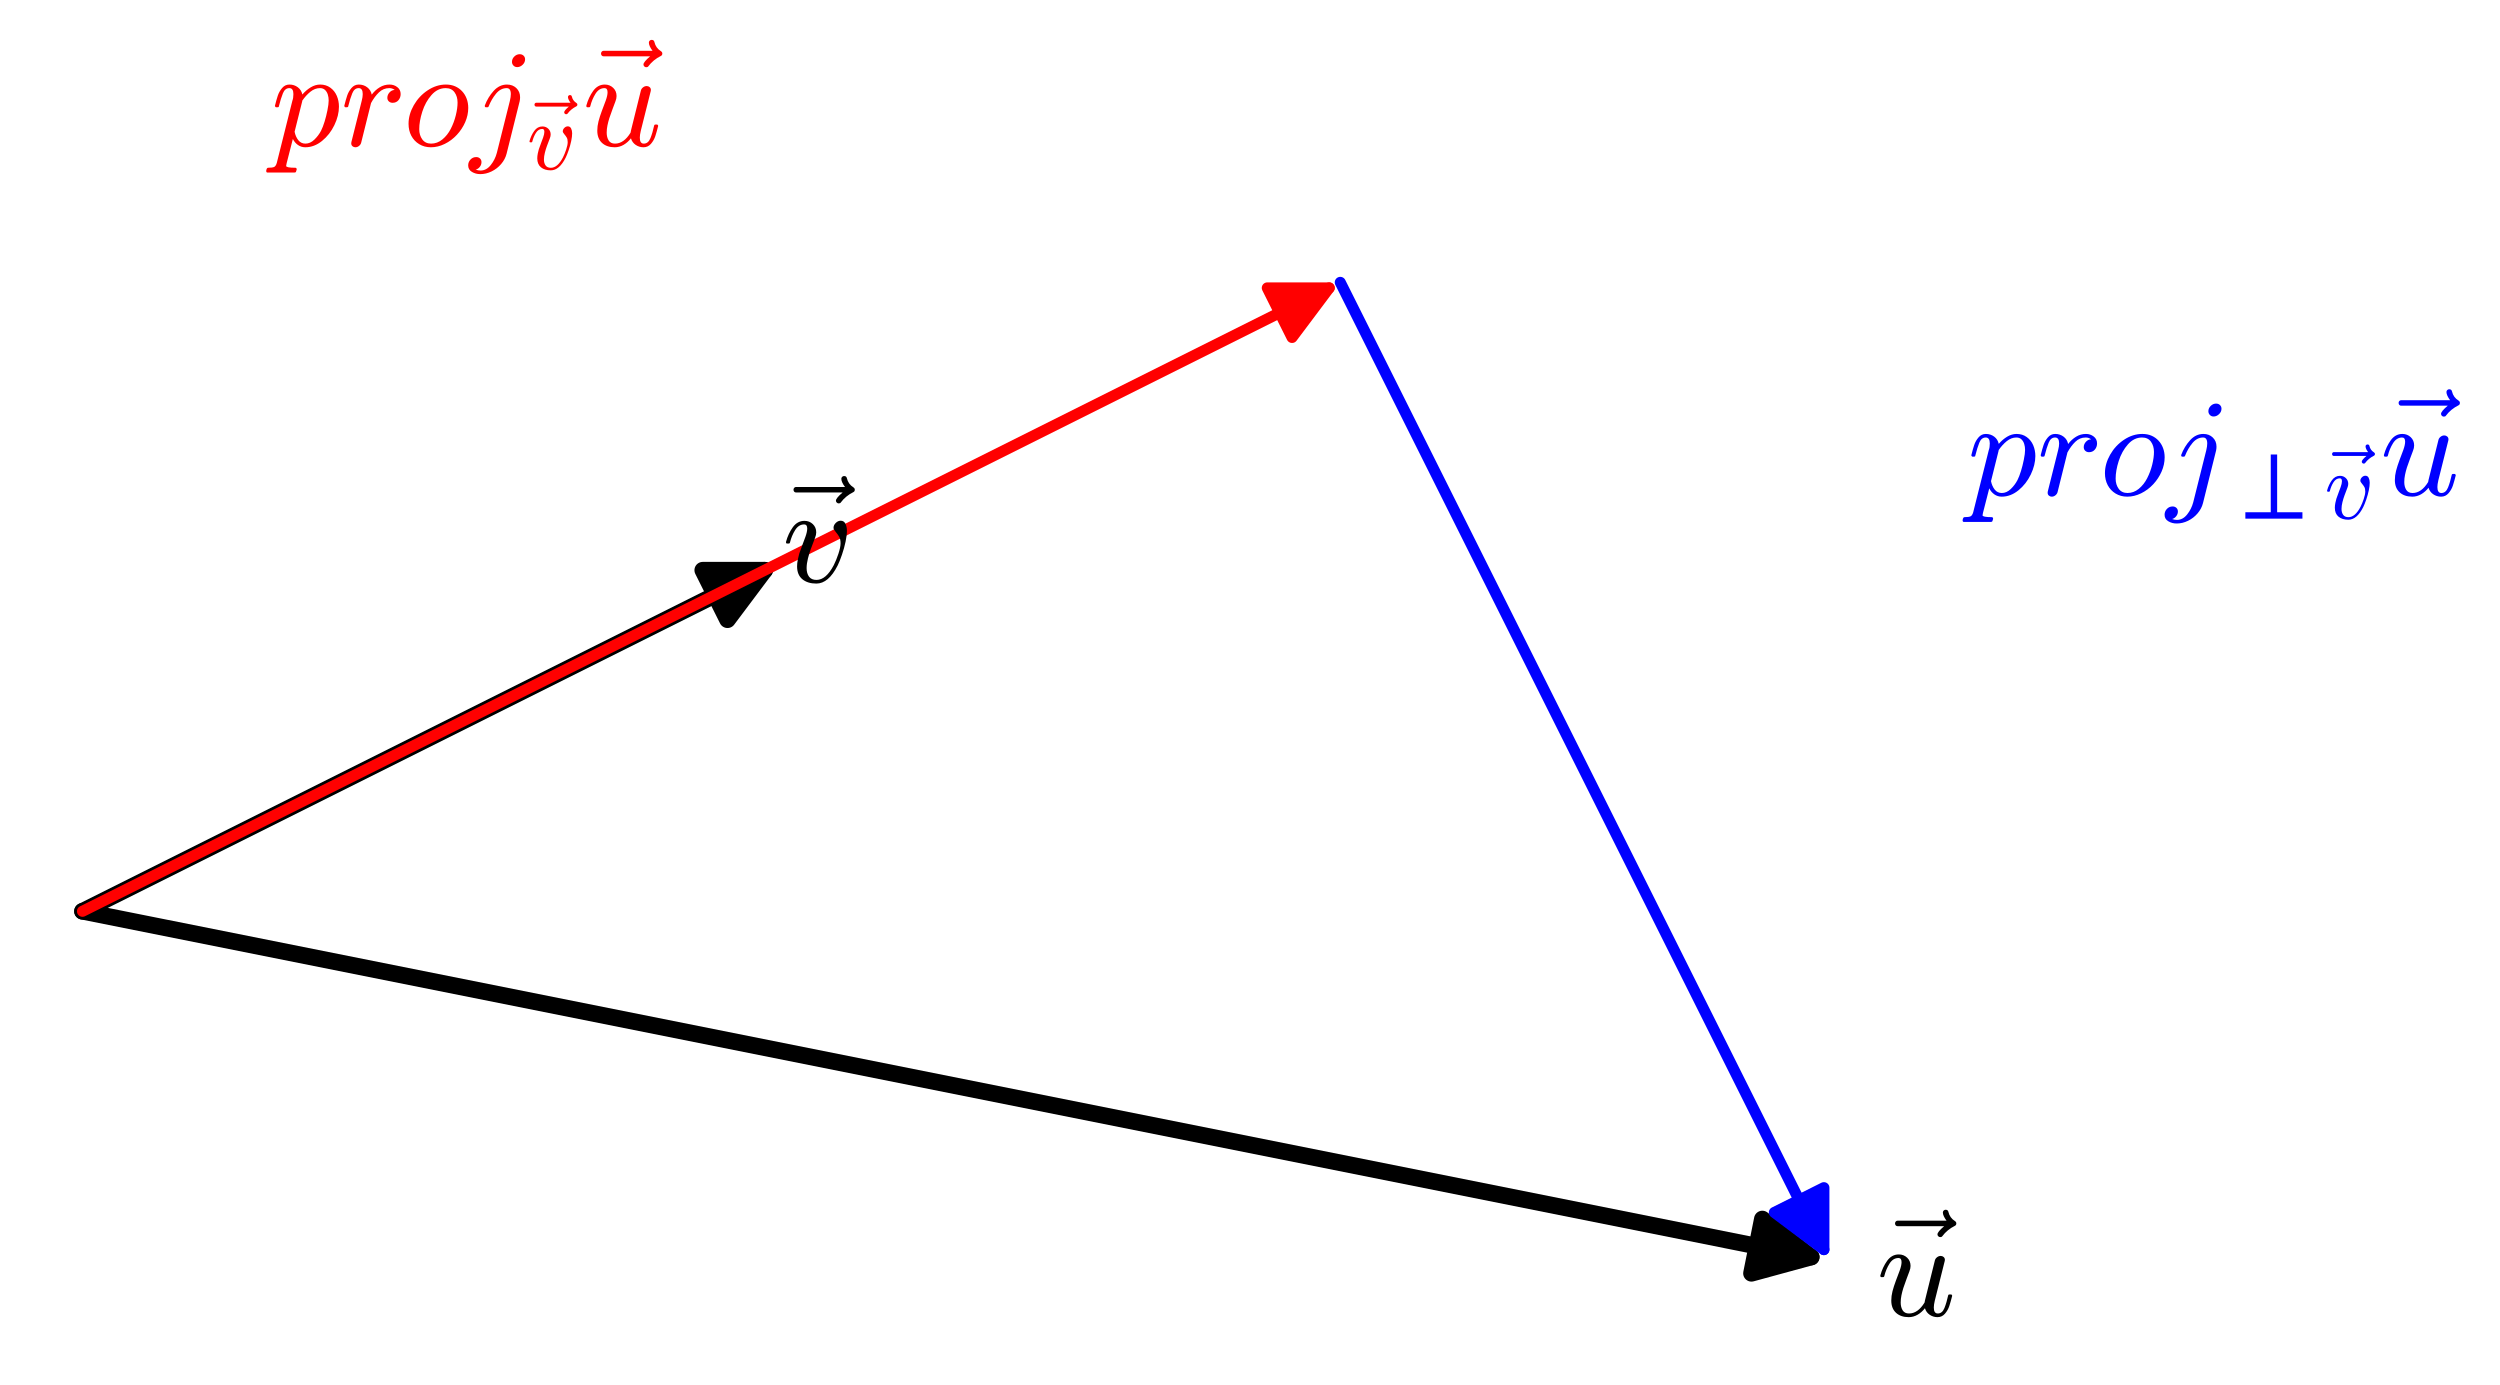
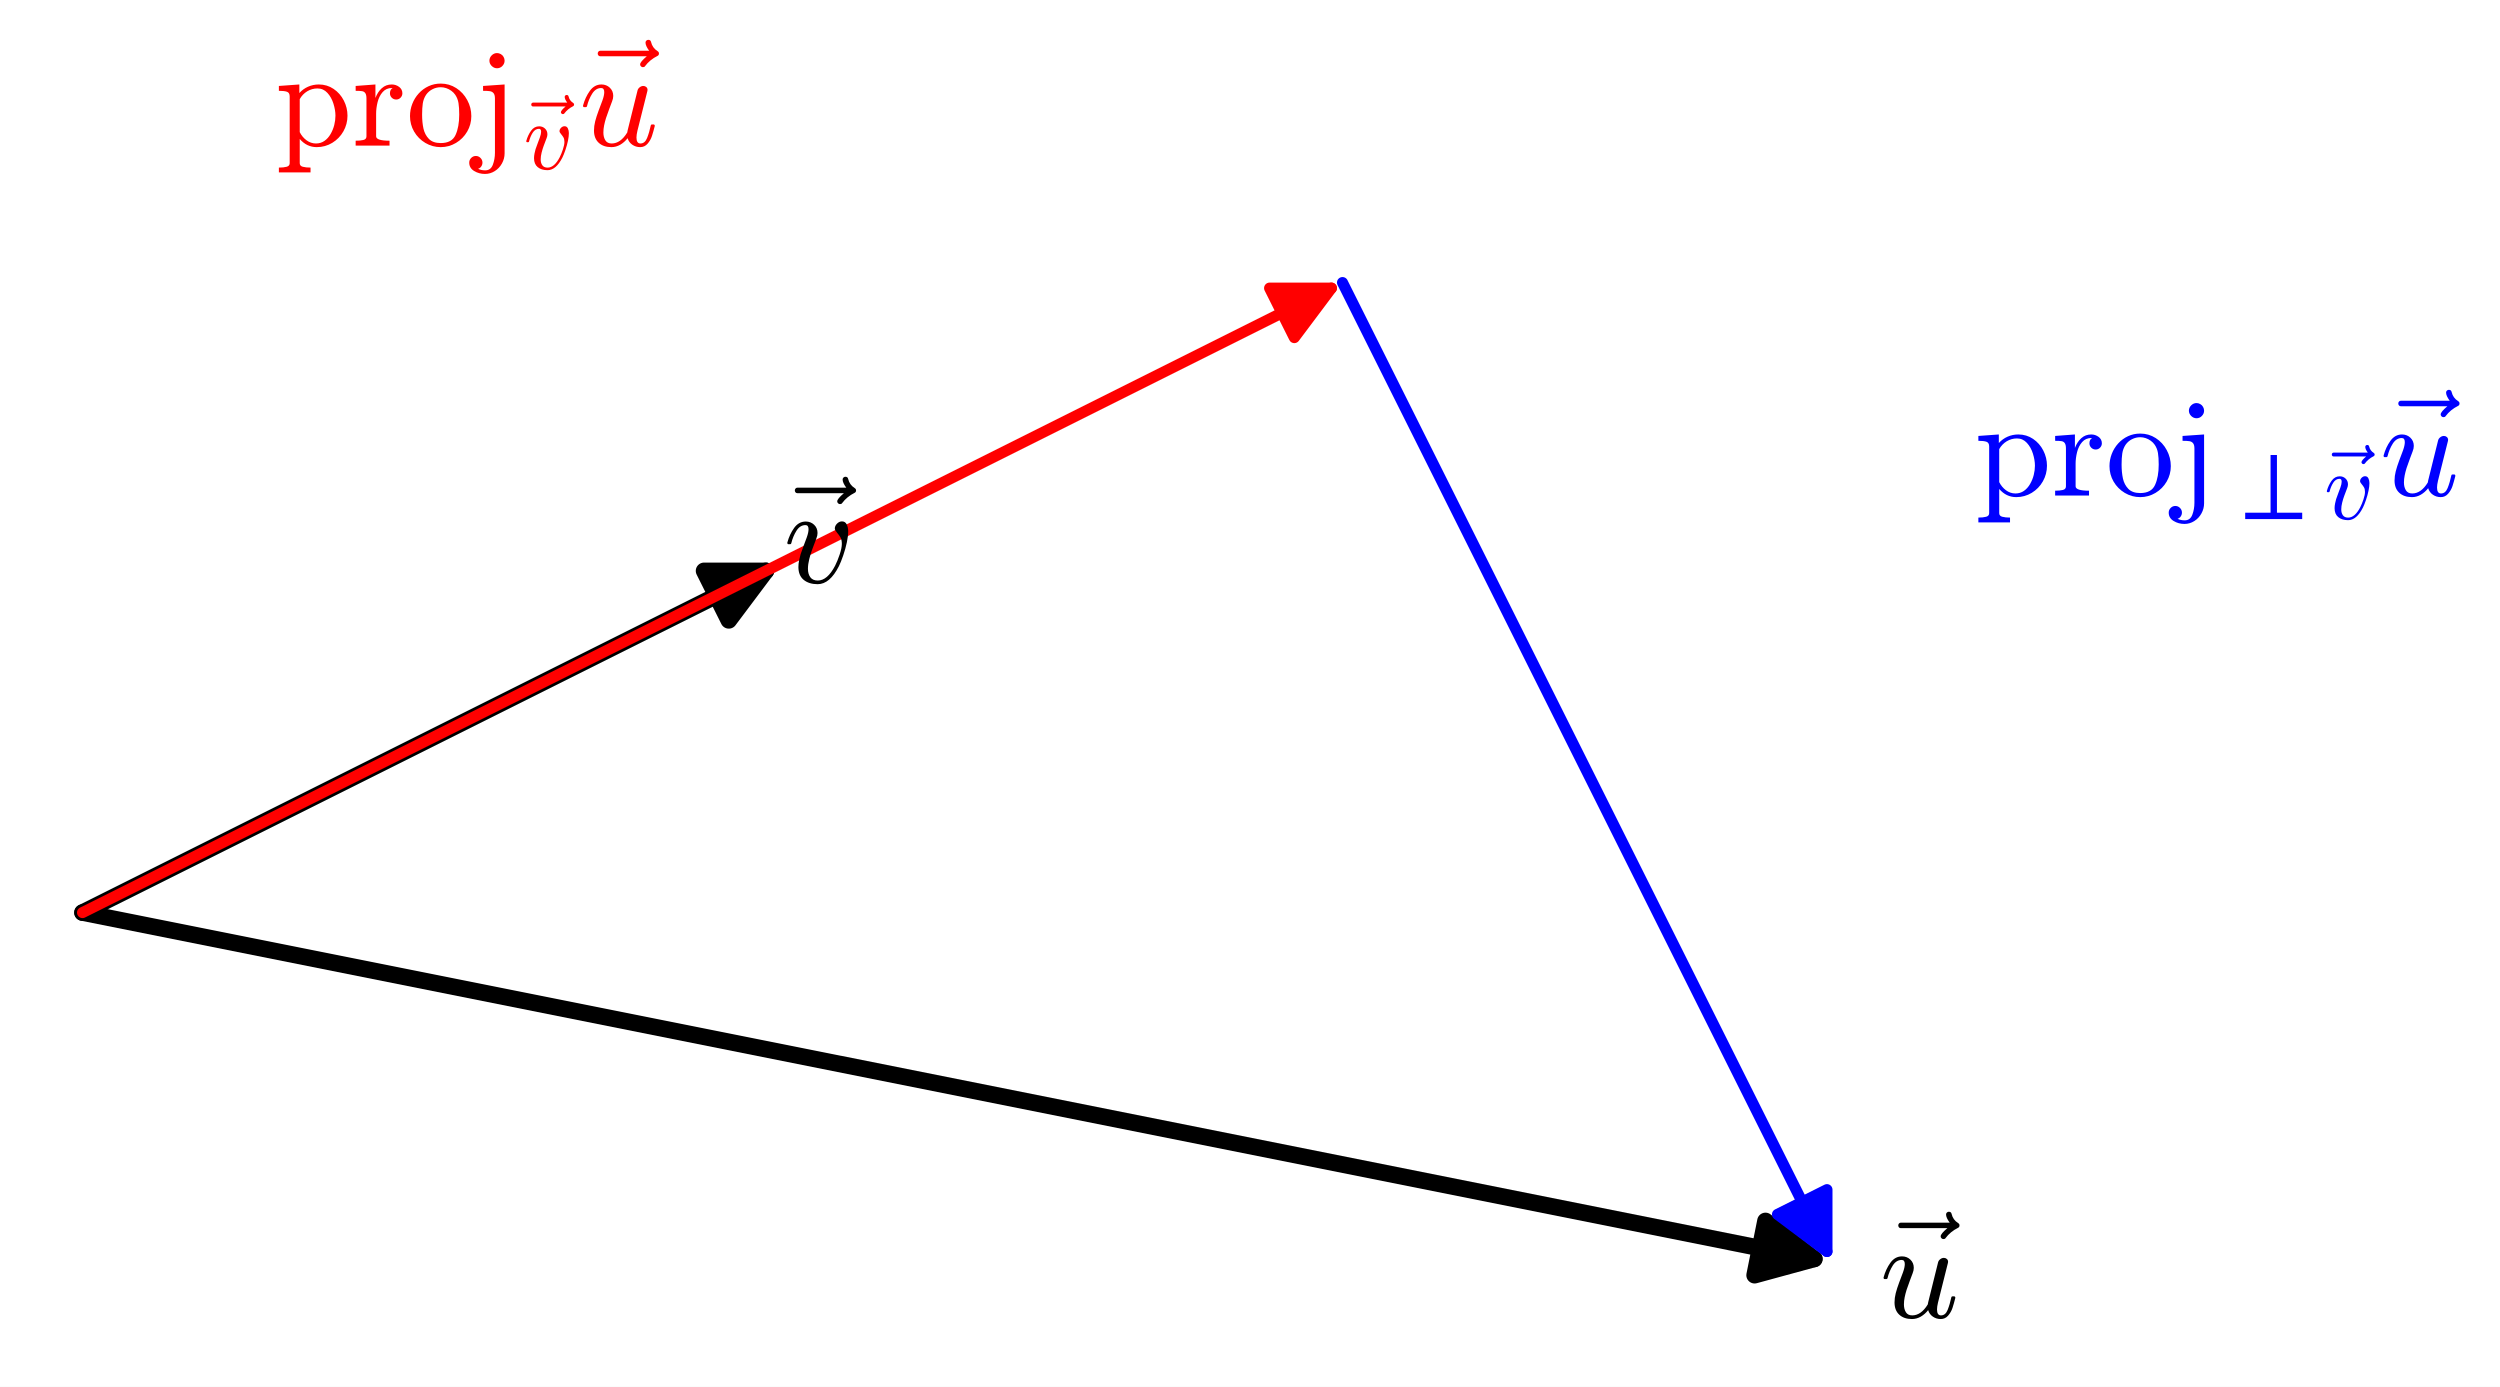
- <svg xmlns="http://www.w3.org/2000/svg" xmlns:xlink="http://www.w3.org/1999/xlink" width="451.512pt" height="250.135pt" viewBox="0 0 451.512 250.135" version="1.1">
+ <svg xmlns="http://www.w3.org/2000/svg" xmlns:xlink="http://www.w3.org/1999/xlink" width="451.957pt" height="250.711pt" viewBox="0 0 451.957 250.711" version="1.1">
  <defs>
    <style type="text/css">*{stroke-linejoin: round; stroke-linecap: butt}</style>
  </defs>
  <g id="figure_1">
    <g id="patch_1">
-       <path d="M 0 250.135  L 451.512 250.135  L 451.512 0  L 0 0  z " style="fill: #ffffff" />
+       <path d="M 0 250.711  L 451.957 250.711  L 451.957 0  L 0 0  z " style="fill: #ffffff" />
    </g>
    <g id="axes_1">
      <g id="patch_2">
-         <path d="M 7.2 235.065  L 407.511 235.065  L 407.511 15.222  L 7.2 15.222  z " style="fill: #ffffff" />
+         <path d="M 7.2 235.652  L 408.601 235.652  L 408.601 15.211  L 7.2 15.211  z " style="fill: #ffffff" />
      </g>
      <g id="matplotlib.axis_1" />
      <g id="matplotlib.axis_2" />
      <g id="patch_3">
-         <path d="M 14.898 164.582  Q 172.65 196.132 327.113 227.024  " clip-path="url(#pf32ed70d70)" style="fill: none; stroke: #000000; stroke-width: 3; stroke-linecap: round" />
-         <path d="M 318.287 220.16  L 327.113 227.024  L 316.326 229.966  L 318.287 220.16  z " clip-path="url(#pf32ed70d70)" style="stroke: #000000; stroke-width: 3; stroke-linecap: round" />
+         <path d="M 14.919 164.977  Q 173.101 196.613 327.993 227.591  " clip-path="url(#p65ced863d9)" style="fill: none; stroke: #000000; stroke-width: 3; stroke-linecap: round" />
+         <path d="M 319.168 220.727  L 327.993 227.591  L 317.206 230.533  L 319.168 220.727  z " clip-path="url(#p65ced863d9)" style="stroke: #000000; stroke-width: 3; stroke-linecap: round" />
      </g>
      <g id="patch_4">
-         <path d="M 14.898 164.582  Q 77.999 133.031 138.1 102.981  " clip-path="url(#pf32ed70d70)" style="fill: none; stroke: #000000; stroke-width: 3; stroke-linecap: round" />
-         <path d="M 126.919 102.981  L 138.1 102.981  L 131.391 111.925  L 126.919 102.981  z " clip-path="url(#pf32ed70d70)" style="stroke: #000000; stroke-width: 3; stroke-linecap: round" />
+         <path d="M 14.919 164.977  Q 78.192 133.341 138.464 103.204  " clip-path="url(#p65ced863d9)" style="fill: none; stroke: #000000; stroke-width: 3; stroke-linecap: round" />
+         <path d="M 127.284 103.204  L 138.464 103.204  L 131.756 112.149  L 127.284 103.204  z " clip-path="url(#p65ced863d9)" style="stroke: #000000; stroke-width: 3; stroke-linecap: round" />
      </g>
      <g id="patch_5">
-         <path d="M 14.898 164.582  Q 128.479 107.791 240.061 52  " clip-path="url(#pf32ed70d70)" style="fill: none; stroke: #ff0000; stroke-width: 2; stroke-linecap: round" />
-         <path d="M 228.88 52  L 240.061 52  L 233.352 60.945  L 228.88 52  z " clip-path="url(#pf32ed70d70)" style="fill: #ff0000; stroke: #ff0000; stroke-width: 2; stroke-linecap: round" />
+         <path d="M 14.919 164.977  Q 128.81 108.032 240.7 52.086  " clip-path="url(#p65ced863d9)" style="fill: none; stroke: #ff0000; stroke-width: 2; stroke-linecap: round" />
+         <path d="M 229.52 52.086  L 240.7 52.086  L 233.992 61.031  L 229.52 52.086  z " clip-path="url(#p65ced863d9)" style="fill: #ff0000; stroke: #ff0000; stroke-width: 2; stroke-linecap: round" />
      </g>
      <g id="patch_6">
-         <path d="M 242.061 51  Q 286.231 139.341 329.402 225.682  " clip-path="url(#pf32ed70d70)" style="fill: none; stroke: #0000ff; stroke-width: 2; stroke-linecap: round" />
-         <path d="M 329.402 214.502  L 329.402 225.682  L 320.457 218.974  L 329.402 214.502  z " clip-path="url(#pf32ed70d70)" style="fill: #0000ff; stroke: #0000ff; stroke-width: 2; stroke-linecap: round" />
+         <path d="M 242.7 51.086  Q 286.991 139.668 330.282 226.249  " clip-path="url(#p65ced863d9)" style="fill: none; stroke: #0000ff; stroke-width: 2; stroke-linecap: round" />
+         <path d="M 330.282 215.069  L 330.282 226.249  L 321.338 219.541  L 330.282 215.069  z " clip-path="url(#p65ced863d9)" style="fill: #0000ff; stroke: #0000ff; stroke-width: 2; stroke-linecap: round" />
      </g>
      <g id="text_1">
-         <g transform="translate(338.9268 237.7357) scale(0.25 -0.25)">
+         <g transform="translate(339.8499 238.3113) scale(0.25 -0.25)">
          <defs>
            <path id="Cmmi10-7e" d="M 1281 3809  Q 1231 3809 1198 3846  Q 1166 3884 1166 3938  Q 1166 3984 1198 4023  Q 1231 4063 1281 4063  L 3547 4063  Q 3378 4291 3378 4441  Q 3378 4497 3417 4533  Q 3456 4569 3506 4569  Q 3613 4569 3634 4469  Q 3697 4194 3938 4044  Q 4000 4003 4000 3938  Q 4000 3859 3938 3828  Q 3575 3647 3353 3347  Q 3328 3303 3256 3303  Q 3209 3303 3168 3340  Q 3128 3378 3128 3431  Q 3128 3547 3438 3809  L 1281 3809  z " transform="scale(0.015625)" />
            <path id="Cmmi10-75" d="M 678 697  Q 678 906 734 1126  Q 791 1347 892 1617  Q 994 1888 1069 2088  Q 1153 2322 1153 2472  Q 1153 2663 1013 2663  Q 759 2663 595 2402  Q 431 2141 353 1819  Q 341 1778 300 1778  L 225 1778  Q 172 1778 172 1838  L 172 1856  Q 275 2238 487 2533  Q 700 2828 1025 2828  Q 1253 2828 1411 2678  Q 1569 2528 1569 2297  Q 1569 2178 1516 2047  Q 1488 1969 1388 1706  Q 1288 1444 1234 1272  Q 1181 1100 1147 934  Q 1113 769 1113 603  Q 1113 391 1203 244  Q 1294 97 1497 97  Q 1906 97 2216 603  Q 2222 628 2226 651  Q 2231 675 2234 697  L 2694 2553  Q 2716 2638 2794 2698  Q 2872 2759 2963 2759  Q 3041 2759 3098 2709  Q 3156 2659 3156 2578  Q 3156 2541 3150 2528  L 2688 684  Q 2644 494 2644 372  Q 2644 97 2828 97  Q 3034 97 3136 351  Q 3238 606 3309 941  Q 3322 978 3359 978  L 3438 978  Q 3463 978 3478 956  Q 3494 934 3494 916  Q 3425 641 3361 444  Q 3297 247 3159 87  Q 3022 -72 2816 -72  Q 2613 -72 2452 39  Q 2291 150 2234 341  Q 2088 153 1894 40  Q 1700 -72 1484 -72  Q 1116 -72 897 129  Q 678 331 678 697  z " transform="scale(0.015625)" />
          </defs>
          <use xlink:href="#Cmmi10-7e" transform="translate(-4.924316 5.609375)" />
          <use xlink:href="#Cmmi10-75" transform="translate(0 0.53125)" />
        </g>
      </g>
      <g id="text_2">
-         <g transform="translate(141.2847 105.2243) scale(0.25 -0.25)">
+         <g transform="translate(141.6665 105.4391) scale(0.25 -0.25)">
          <defs>
            <path id="Cmmi10-76" d="M 684 722  Q 684 866 718 1037  Q 753 1209 787 1320  Q 822 1431 944 1753  Q 1066 2075 1069 2088  Q 1153 2322 1153 2472  Q 1153 2663 1013 2663  Q 759 2663 595 2402  Q 431 2141 353 1819  Q 341 1778 300 1778  L 225 1778  Q 172 1778 172 1838  L 172 1856  Q 275 2238 487 2533  Q 700 2828 1025 2828  Q 1253 2828 1411 2678  Q 1569 2528 1569 2297  Q 1569 2178 1516 2047  Q 1391 1722 1319 1526  Q 1247 1331 1186 1089  Q 1125 847 1125 641  Q 1125 400 1236 248  Q 1347 97 1581 97  Q 2025 97 2381 781  Q 2494 1003 2594 1303  Q 2694 1603 2694 1791  Q 2694 1984 2631 2092  Q 2569 2200 2469 2317  Q 2369 2434 2369 2503  Q 2369 2628 2472 2731  Q 2575 2834 2700 2834  Q 2853 2834 2920 2693  Q 2988 2553 2988 2375  Q 2988 2163 2927 1869  Q 2866 1575 2758 1259  Q 2650 944 2559 763  Q 2138 -72 1575 -72  Q 1172 -72 928 129  Q 684 331 684 722  z " transform="scale(0.015625)" />
          </defs>
          <use xlink:href="#Cmmi10-7e" transform="translate(-10.12158 5.609375)" />
          <use xlink:href="#Cmmi10-76" transform="translate(0 0.4375)" />
        </g>
      </g>
      <g id="text_3">
-         <g style="fill: #ff0000" transform="translate(48.93401 26.45) scale(0.25 -0.25)">
+         <g style="fill: #ff0000" transform="translate(49.76901 26.45) scale(0.25 -0.25)">
          <defs>
-             <path id="Cmmi10-70" d="M -159 -1241  Q -219 -1241 -219 -1159  Q -197 -1019 -134 -1019  Q 66 -1019 145 -983  Q 225 -947 269 -800  L 991 2081  Q 1038 2200 1038 2388  Q 1038 2663 850 2663  Q 650 2663 553 2423  Q 456 2184 366 1819  Q 366 1778 313 1778  L 238 1778  Q 222 1778 203 1801  Q 184 1825 184 1844  Q 253 2122 317 2315  Q 381 2509 517 2668  Q 653 2828 856 2828  Q 1075 2828 1240 2704  Q 1406 2581 1453 2369  Q 1628 2572 1840 2700  Q 2053 2828 2278 2828  Q 2547 2828 2745 2684  Q 2944 2541 3044 2308  Q 3144 2075 3144 1806  Q 3144 1394 2933 953  Q 2722 513 2361 220  Q 2000 -72 1588 -72  Q 1400 -72 1248 34  Q 1097 141 1013 313  L 722 -825  Q 706 -919 703 -934  Q 703 -1019 1125 -1019  Q 1191 -1019 1191 -1100  Q 1169 -1184 1155 -1212  Q 1141 -1241 1081 -1241  L -159 -1241  z M 1594 97  Q 1816 97 2006 280  Q 2197 463 2316 691  Q 2403 863 2479 1111  Q 2556 1359 2612 1640  Q 2669 1922 2669 2088  Q 2669 2234 2630 2362  Q 2591 2491 2502 2577  Q 2413 2663 2266 2663  Q 2031 2663 1823 2495  Q 1616 2328 1447 2081  L 1447 2059  L 1094 647  Q 1138 419 1263 258  Q 1388 97 1594 97  z " transform="scale(0.015625)" />
-             <path id="Cmmi10-72" d="M 494 109  Q 494 147 500 166  L 978 2075  Q 1025 2253 1025 2388  Q 1025 2663 838 2663  Q 638 2663 541 2423  Q 444 2184 353 1819  Q 353 1800 334 1789  Q 316 1778 300 1778  L 225 1778  Q 203 1778 187 1801  Q 172 1825 172 1844  Q 241 2122 305 2315  Q 369 2509 505 2668  Q 641 2828 844 2828  Q 1066 2828 1233 2700  Q 1400 2572 1441 2363  Q 1603 2575 1811 2701  Q 2019 2828 2266 2828  Q 2469 2828 2623 2709  Q 2778 2591 2778 2388  Q 2778 2225 2676 2104  Q 2575 1984 2406 1984  Q 2303 1984 2233 2048  Q 2163 2113 2163 2216  Q 2163 2356 2266 2467  Q 2369 2578 2503 2578  Q 2400 2663 2253 2663  Q 1978 2663 1775 2467  Q 1572 2272 1409 1972  L 953 141  Q 931 53 854 -9  Q 778 -72 684 -72  Q 606 -72 550 -22  Q 494 28 494 109  z " transform="scale(0.015625)" />
-             <path id="Cmmi10-6f" d="M 1288 -72  Q 984 -72 748 72  Q 513 216 384 459  Q 256 703 256 1013  Q 256 1447 498 1872  Q 741 2297 1142 2562  Q 1544 2828 1984 2828  Q 2222 2828 2408 2747  Q 2594 2666 2731 2519  Q 2869 2372 2942 2175  Q 3016 1978 3016 1747  Q 3016 1413 2875 1089  Q 2734 766 2489 502  Q 2244 238 1928 83  Q 1613 -72 1288 -72  z M 1300 97  Q 1584 97 1820 290  Q 2056 484 2207 779  Q 2359 1075 2440 1403  Q 2522 1731 2522 1997  Q 2522 2275 2383 2469  Q 2244 2663 1972 2663  Q 1597 2663 1315 2342  Q 1034 2022 892 1576  Q 750 1131 750 763  Q 750 484 892 290  Q 1034 97 1300 97  z " transform="scale(0.015625)" />
-             <path id="Cmmi10-6a" d="M -84 -909  Q -84 -753 23 -639  Q 131 -525 288 -525  Q 391 -525 461 -589  Q 531 -653 531 -756  Q 531 -878 454 -976  Q 378 -1075 263 -1106  Q 375 -1147 488 -1147  Q 759 -1147 959 -895  Q 1159 -644 1241 -331  L 1844 2075  Q 1888 2259 1888 2388  Q 1888 2663 1697 2663  Q 1416 2663 1205 2408  Q 994 2153 863 1819  Q 850 1778 813 1778  L 738 1778  Q 684 1778 684 1838  L 684 1856  Q 828 2241 1093 2534  Q 1359 2828 1709 2828  Q 1975 2828 2145 2662  Q 2316 2497 2316 2241  Q 2316 2150 2297 2059  L 1691 -372  Q 1625 -631 1440 -847  Q 1256 -1063 1000 -1188  Q 744 -1313 475 -1313  Q 259 -1313 87 -1209  Q -84 -1106 -84 -909  z M 1941 3878  Q 1941 4019 2050 4125  Q 2159 4231 2297 4231  Q 2406 4231 2476 4164  Q 2547 4097 2547 3994  Q 2547 3850 2433 3742  Q 2319 3634 2181 3634  Q 2078 3634 2009 3706  Q 1941 3778 1941 3878  z " transform="scale(0.015625)" />
+             <path id="Cmr10-70" d="M 166 -1241  L 166 -1019  Q 384 -1019 525 -981  Q 666 -944 666 -813  L 666 2272  Q 666 2447 541 2490  Q 416 2534 166 2534  L 166 2759  L 1113 2828  L 1113 2431  Q 1288 2625 1520 2726  Q 1753 2828 2016 2828  Q 2394 2828 2697 2623  Q 3000 2419 3170 2086  Q 3341 1753 3341 1381  Q 3341 994 3152 659  Q 2963 325 2636 126  Q 2309 -72 1919 -72  Q 1453 -72 1131 306  L 1131 -813  Q 1131 -944 1273 -981  Q 1416 -1019 1631 -1019  L 1631 -1241  L 166 -1241  z M 1131 622  Q 1244 394 1444 245  Q 1644 97 1881 97  Q 2103 97 2273 215  Q 2444 334 2559 534  Q 2675 734 2729 954  Q 2784 1175 2784 1381  Q 2784 1638 2692 1936  Q 2600 2234 2411 2439  Q 2222 2644 1953 2644  Q 1694 2644 1476 2511  Q 1259 2378 1131 2150  L 1131 622  z " transform="scale(0.015625)" />
+             <path id="Cmr10-72" d="M 166 0  L 166 225  Q 384 225 525 259  Q 666 294 666 428  L 666 2175  Q 666 2347 614 2423  Q 563 2500 466 2517  Q 369 2534 166 2534  L 166 2759  L 1081 2828  L 1081 2203  Q 1184 2481 1375 2654  Q 1566 2828 1838 2828  Q 2028 2828 2178 2715  Q 2328 2603 2328 2419  Q 2328 2303 2245 2217  Q 2163 2131 2041 2131  Q 1922 2131 1837 2215  Q 1753 2300 1753 2419  Q 1753 2591 1875 2663  L 1838 2663  Q 1578 2663 1414 2475  Q 1250 2288 1181 2009  Q 1113 1731 1113 1478  L 1113 428  Q 1113 225 1734 225  L 1734 0  L 166 0  z " transform="scale(0.015625)" />
+             <path id="Cmr10-6f" d="M 1600 -72  Q 1216 -72 887 123  Q 559 319 368 647  Q 178 975 178 1363  Q 178 1656 283 1928  Q 388 2200 583 2414  Q 778 2628 1037 2748  Q 1297 2869 1600 2869  Q 1994 2869 2317 2661  Q 2641 2453 2828 2104  Q 3016 1756 3016 1363  Q 3016 978 2825 648  Q 2634 319 2307 123  Q 1981 -72 1600 -72  z M 1600 116  Q 2113 116 2284 487  Q 2456 859 2456 1434  Q 2456 1756 2422 1967  Q 2388 2178 2272 2350  Q 2200 2456 2089 2536  Q 1978 2616 1854 2658  Q 1731 2700 1600 2700  Q 1400 2700 1220 2609  Q 1041 2519 922 2350  Q 803 2169 770 1951  Q 738 1734 738 1434  Q 738 1075 800 789  Q 863 503 1052 309  Q 1241 116 1600 116  z " transform="scale(0.015625)" />
+             <path id="Cmr10-6a" d="M 128 -1075  Q 275 -1147 459 -1147  Q 713 -1147 811 -889  Q 909 -631 909 -331  L 909 2175  Q 909 2347 846 2423  Q 784 2500 676 2517  Q 569 2534 359 2534  L 359 2759  L 1356 2828  L 1356 -359  Q 1356 -606 1234 -826  Q 1113 -1047 903 -1180  Q 694 -1313 447 -1313  Q 169 -1313 -56 -1175  Q -281 -1038 -281 -788  Q -281 -663 -190 -572  Q -100 -481 25 -481  Q 150 -481 240 -572  Q 331 -663 331 -788  Q 331 -884 276 -965  Q 222 -1047 128 -1075  z M 653 3928  Q 653 4069 759 4175  Q 866 4281 1006 4281  Q 1094 4281 1178 4234  Q 1263 4188 1309 4103  Q 1356 4019 1356 3928  Q 1356 3791 1253 3684  Q 1150 3578 1006 3578  Q 866 3578 759 3684  Q 653 3791 653 3928  z " transform="scale(0.015625)" />
          </defs>
-           <use xlink:href="#Cmmi10-70" transform="translate(0 0.53125)" />
-           <use xlink:href="#Cmmi10-72" transform="translate(50.29297 0.53125)" />
-           <use xlink:href="#Cmmi10-6f" transform="translate(95.41016 0.53125)" />
-           <use xlink:href="#Cmmi10-6a" transform="translate(143.7988 0.53125)" />
-           <use xlink:href="#Cmmi10-7e" transform="translate(177.6301 -12.85313) scale(0.7)" />
-           <use xlink:href="#Cmmi10-76" transform="translate(184.9121 -16.475) scale(0.7)" />
-           <use xlink:href="#Cmmi10-7e" transform="translate(220.2372 5.609375)" />
-           <use xlink:href="#Cmmi10-75" transform="translate(225.1615 0.53125)" />
+           <use xlink:href="#Cmr10-70" transform="translate(0 0.53125)" />
+           <use xlink:href="#Cmr10-72" transform="translate(55.51758 0.53125)" />
+           <use xlink:href="#Cmr10-6f" transform="translate(94.62891 0.53125)" />
+           <use xlink:href="#Cmr10-6a" transform="translate(144.6289 0.53125)" />
+           <use xlink:href="#Cmmi10-7e" transform="translate(172.3286 -12.85313) scale(0.7)" />
+           <use xlink:href="#Cmmi10-76" transform="translate(179.6106 -16.475) scale(0.7)" />
+           <use xlink:href="#Cmmi10-7e" transform="translate(214.9357 5.609375)" />
+           <use xlink:href="#Cmmi10-75" transform="translate(219.86 0.53125)" />
        </g>
      </g>
      <g id="text_4">
-         <g style="fill: #0000ff" transform="translate(355.3123 89.55066) scale(0.25 -0.25)">
+         <g style="fill: #0000ff" transform="translate(357.0066 89.72251) scale(0.25 -0.25)">
          <defs>
            <path id="STIXGeneral-Regular-27c2" d="M 4102 0  L 333 0  L 333 422  L 2010 422  L 2010 4237  L 2432 4237  L 2432 422  L 4102 422  L 4102 0  z " transform="scale(0.015625)" />
          </defs>
-           <use xlink:href="#Cmmi10-70" transform="translate(0 0.53125)" />
-           <use xlink:href="#Cmmi10-72" transform="translate(50.29297 0.53125)" />
-           <use xlink:href="#Cmmi10-6f" transform="translate(95.41016 0.53125)" />
-           <use xlink:href="#Cmmi10-6a" transform="translate(143.7988 0.53125)" />
-           <use xlink:href="#STIXGeneral-Regular-27c2" transform="translate(197.2031 -16.475) scale(0.7)" />
-           <use xlink:href="#Cmmi10-7e" transform="translate(250.7221 -12.85313) scale(0.7)" />
-           <use xlink:href="#Cmmi10-76" transform="translate(258.0041 -16.475) scale(0.7)" />
-           <use xlink:href="#Cmmi10-7e" transform="translate(293.3292 5.609375)" />
-           <use xlink:href="#Cmmi10-75" transform="translate(298.2535 0.53125)" />
+           <use xlink:href="#Cmr10-70" transform="translate(0 0.53125)" />
+           <use xlink:href="#Cmr10-72" transform="translate(55.51758 0.53125)" />
+           <use xlink:href="#Cmr10-6f" transform="translate(94.62891 0.53125)" />
+           <use xlink:href="#Cmr10-6a" transform="translate(144.6289 0.53125)" />
+           <use xlink:href="#STIXGeneral-Regular-27c2" transform="translate(191.9016 -16.475) scale(0.7)" />
+           <use xlink:href="#Cmmi10-7e" transform="translate(245.4207 -12.85313) scale(0.7)" />
+           <use xlink:href="#Cmmi10-76" transform="translate(252.7026 -16.475) scale(0.7)" />
+           <use xlink:href="#Cmmi10-7e" transform="translate(288.0277 5.609375)" />
+           <use xlink:href="#Cmmi10-75" transform="translate(292.9521 0.53125)" />
        </g>
      </g>
    </g>
  </g>
  <defs>
-     <clipPath id="pf32ed70d70">
-       <rect x="7.2" y="15.222" width="400.311" height="219.843" />
+     <clipPath id="p65ced863d9">
+       <rect x="7.2" y="15.211" width="401.401" height="220.441" />
    </clipPath>
  </defs>
</svg>
